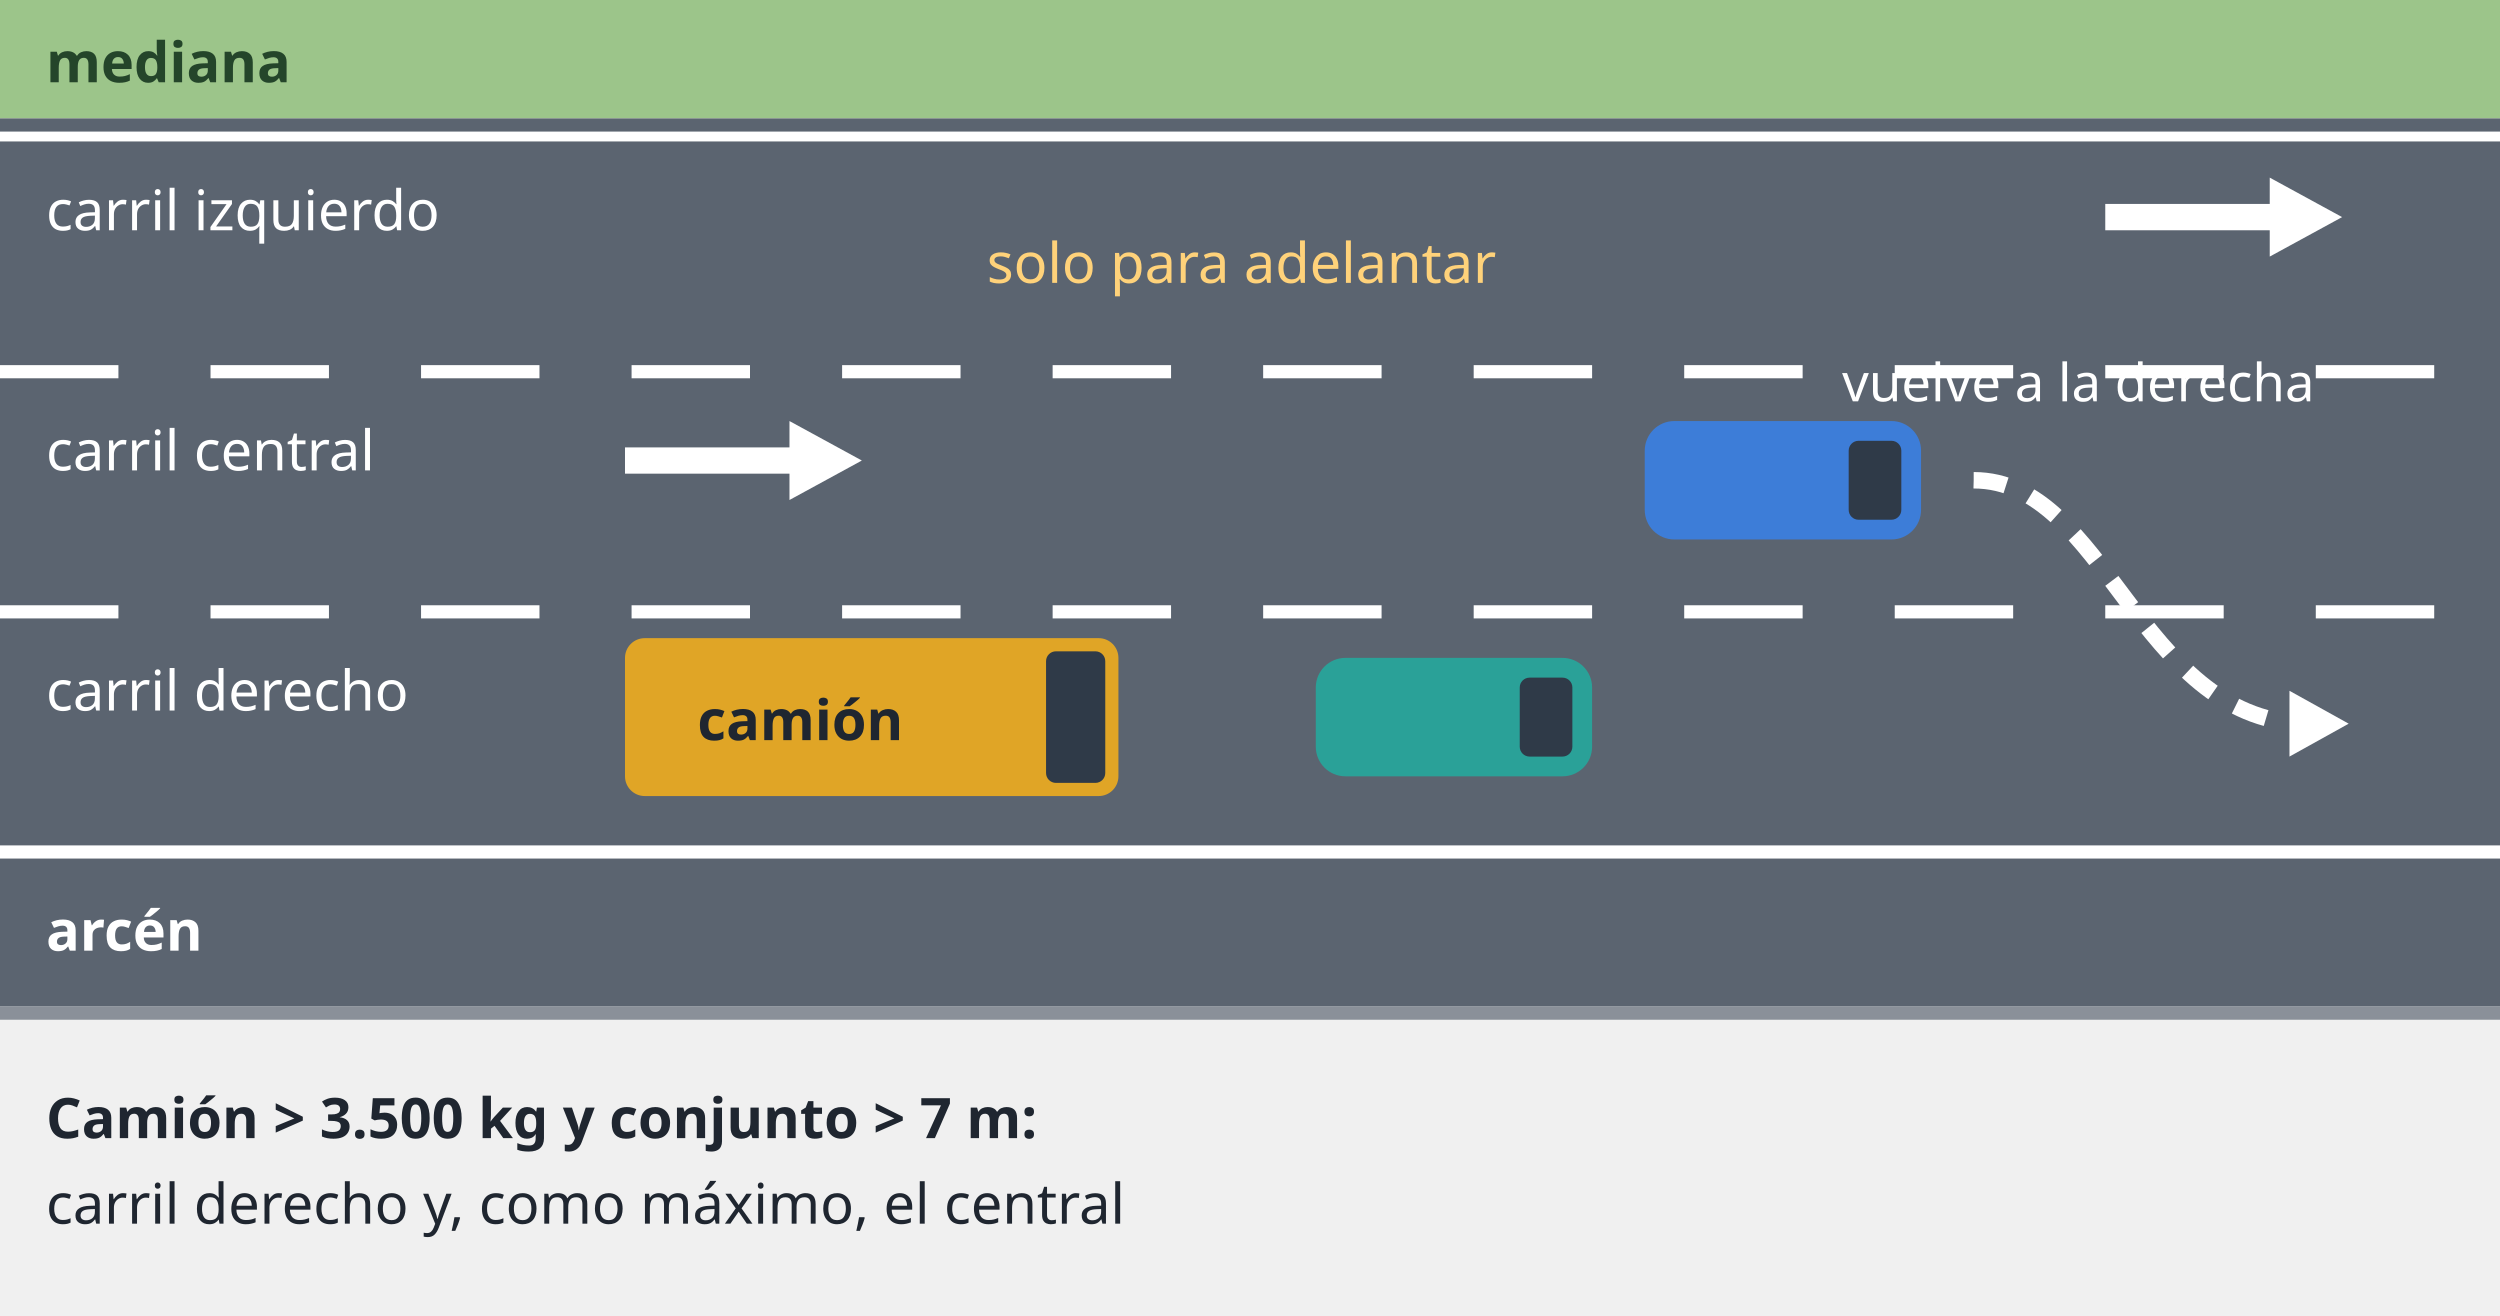
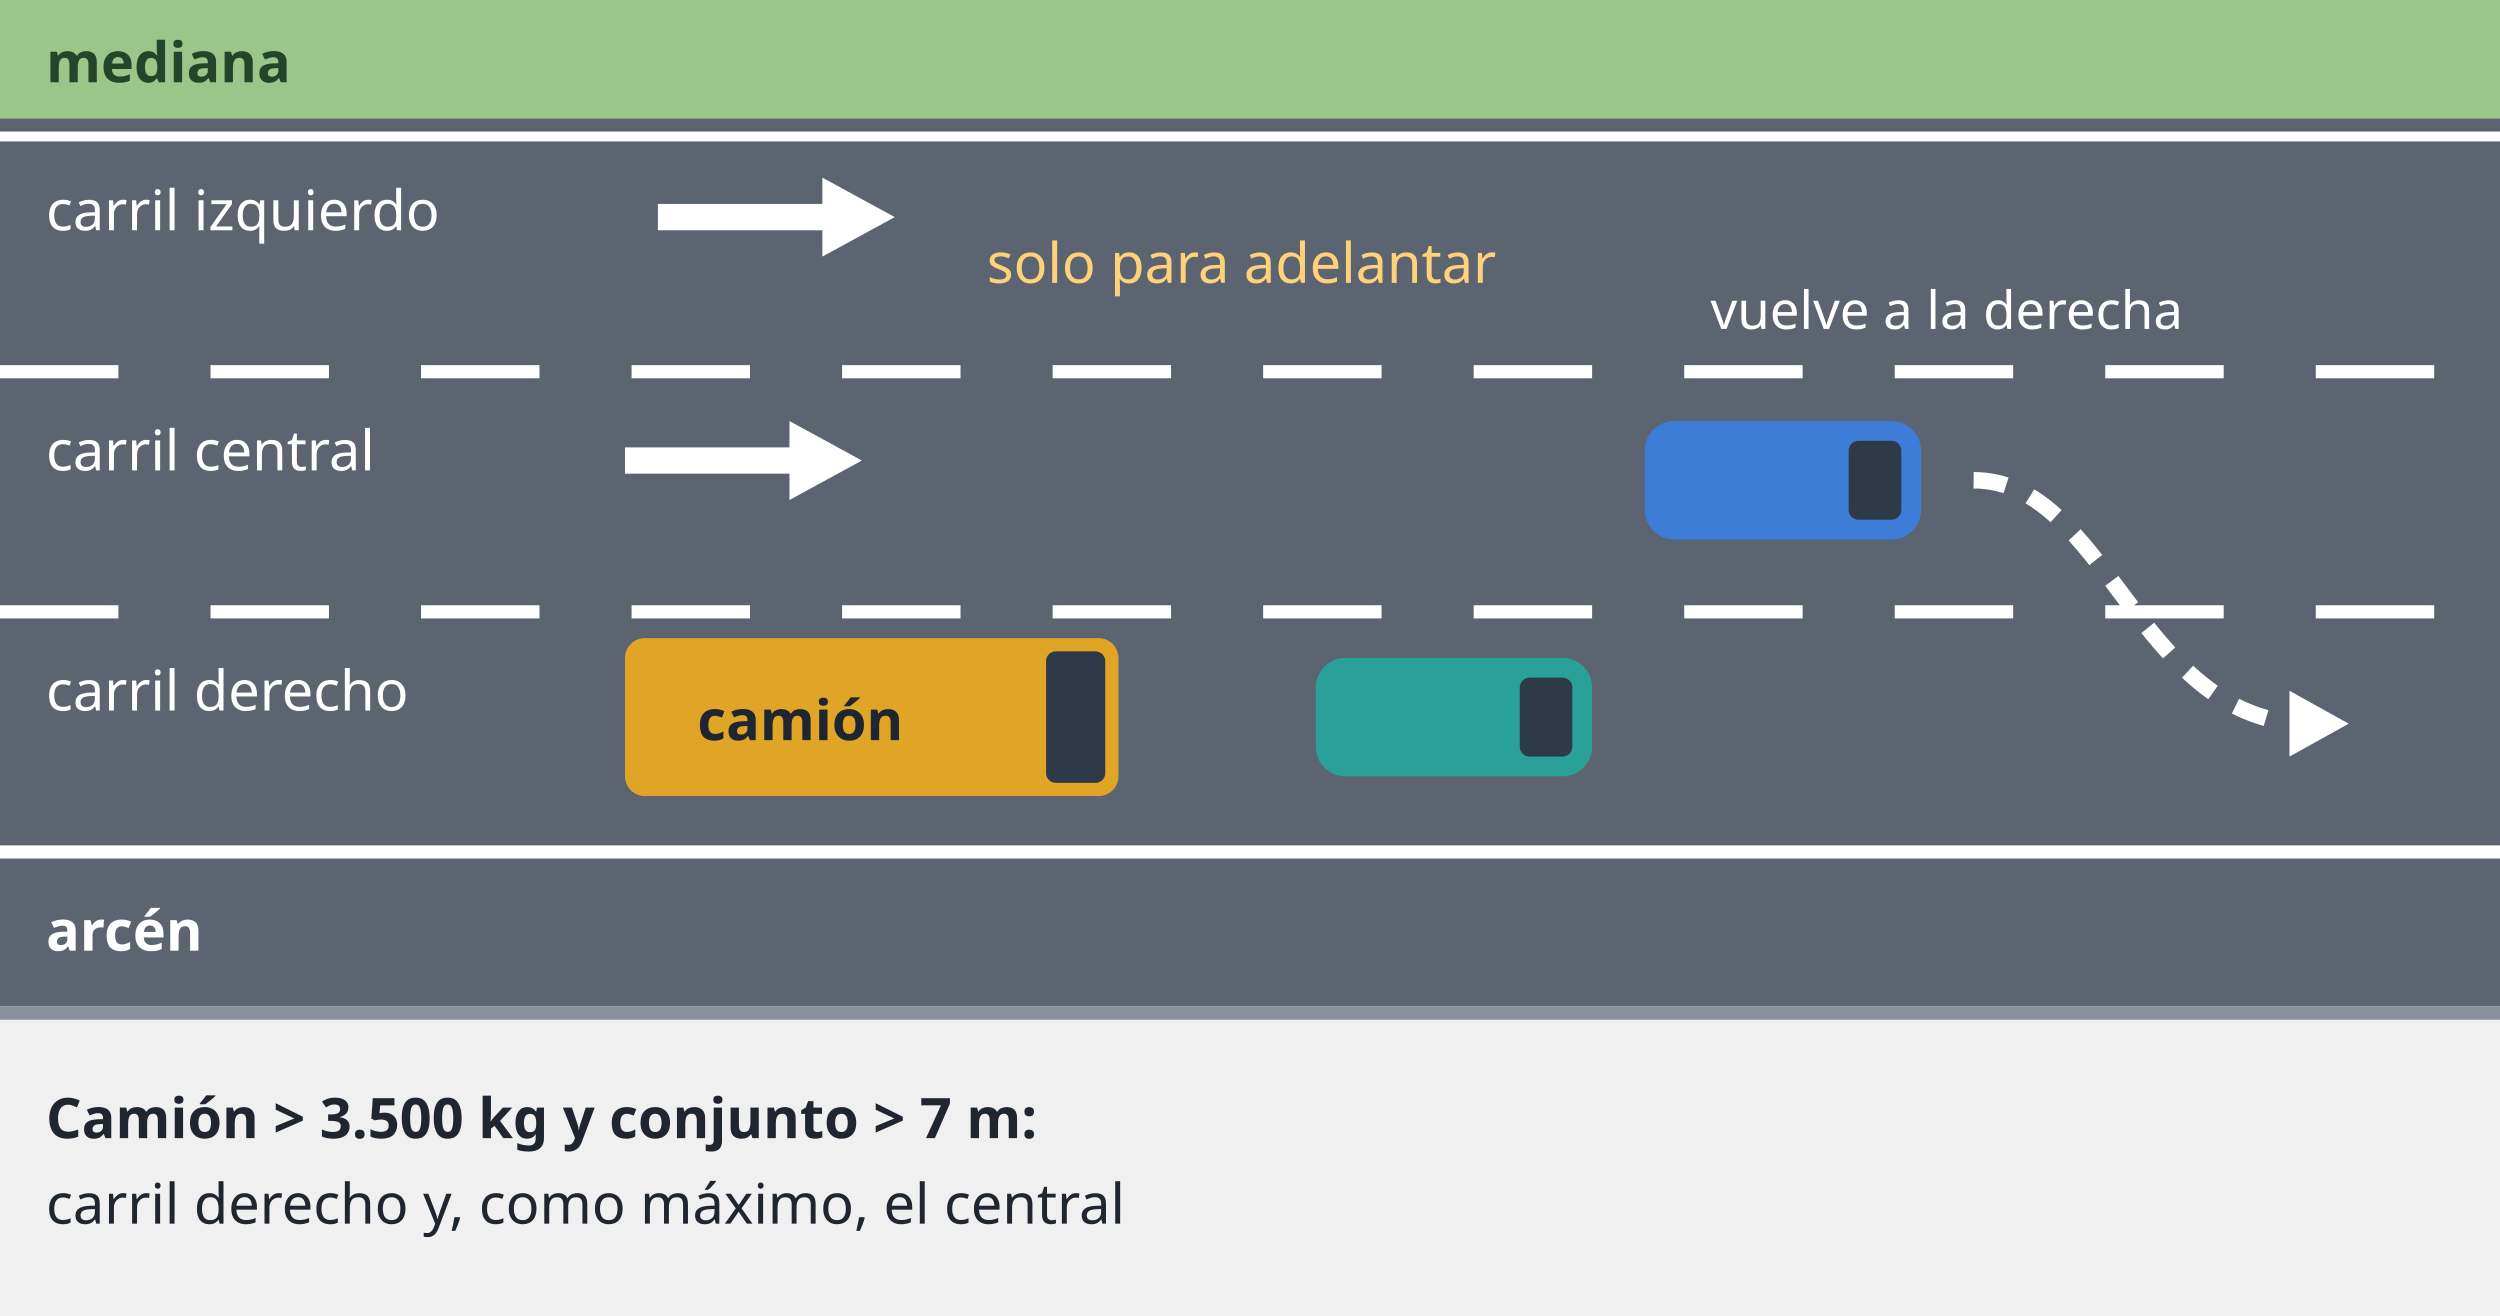
<svg xmlns="http://www.w3.org/2000/svg" viewBox="0 0 760 400" width="760" height="400" font-family="sans-serif">
  <rect x="0" y="0" width="760" height="36" fill="#9cc58a" />
  <text x="14" y="25" font-size="17" fill="#24452a" font-weight="bold">mediana</text>
  <rect x="0" y="36" width="760" height="270" fill="#5b6470" />
  <rect x="0" y="40" width="760" height="3" fill="#ffffff" />
  <line x1="0" y1="113" x2="760" y2="113" stroke="#ffffff" stroke-width="4" stroke-dasharray="36 28" />
  <line x1="0" y1="186" x2="760" y2="186" stroke="#ffffff" stroke-width="4" stroke-dasharray="36 28" />
  <rect x="0" y="257" width="760" height="4" fill="#ffffff" />
  <rect x="0" y="306" width="760" height="4" fill="#8a9099" />
  <g font-size="17" fill="#ffffff">
    <text x="14" y="70">carril izquierdo</text>
    <text x="14" y="143">carril central</text>
    <text x="14" y="216">carril derecho</text>
    <text x="14" y="289" font-weight="bold">arcén</text>
  </g>
  <text x="300" y="86" font-size="17" fill="#ffd27a">solo para adelantar</text>
  <rect x="190" y="194" width="150" height="48" rx="6" fill="#e0a526" />
  <rect x="318" y="198" width="18" height="40" rx="3" fill="#2f3a48" />
  <text x="212" y="225" font-size="17" fill="#1f2630" font-weight="bold">camión</text>
  <rect x="400" y="200" width="84" height="36" rx="9" fill="#2aa198" />
  <rect x="462" y="206" width="16" height="24" rx="3" fill="#2f3a48" />
  <rect x="500" y="128" width="84" height="36" rx="9" fill="#3d7dd8" />
  <rect x="562" y="134" width="16" height="24" rx="3" fill="#2f3a48" />
  <path d="M600 146 C 640 146, 650 218, 700 220" stroke="#ffffff" stroke-width="5" fill="none" stroke-dasharray="10 8" />
  <path d="M714 220 l-18 -10 v20 z" fill="#ffffff" />
-   <text x="560" y="122" font-size="16" fill="#ffffff">vuelve a la derecha</text>
+   <text x="520" y="100" font-size="16" fill="#ffffff">vuelve a la derecha</text>
  <g fill="#ffffff">
-     <path d="M640 62 h50 v-8 l22 12 l-22 12 v-8 h-50 z" />
+     <path d="M200 62 h50 v-8 l22 12 l-22 12 v-8 h-50 z" />
    <path d="M190 136 h50 v-8 l22 12 l-22 12 v-8 h-50 z" />
  </g>
  <text x="14" y="346" font-size="17" fill="#1f2630" font-weight="bold">Camión &gt; 3.500 kg y conjunto &gt; 7 m:</text>
  <text x="14" y="372" font-size="17" fill="#1f2630">carril derecho y, como máximo, el central</text>
</svg>
